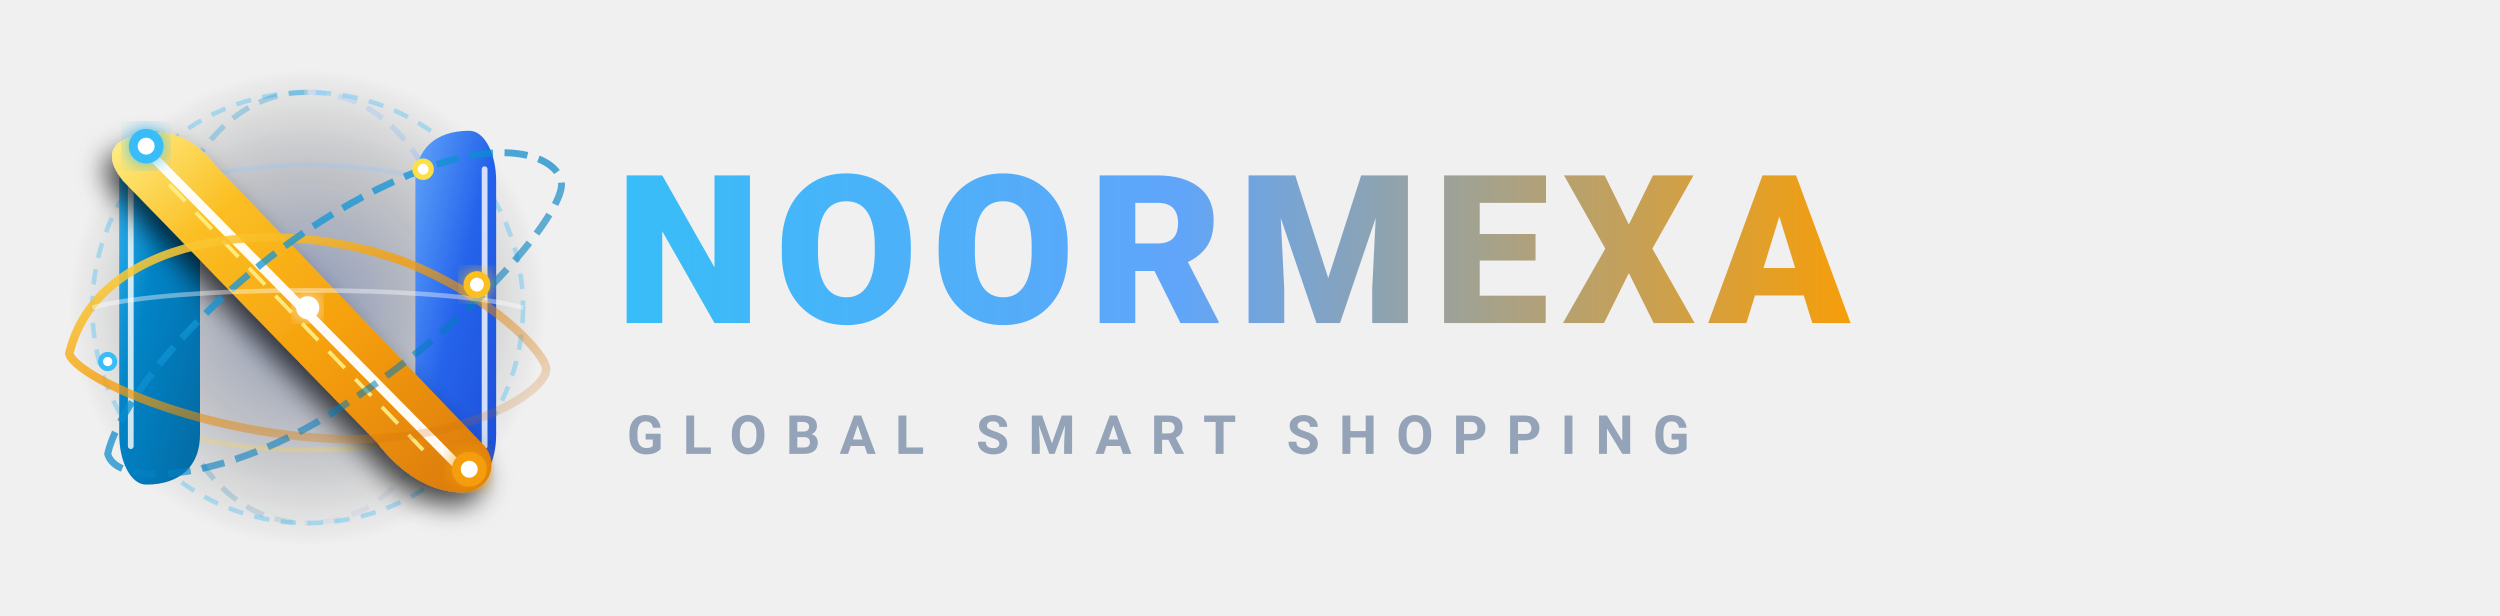
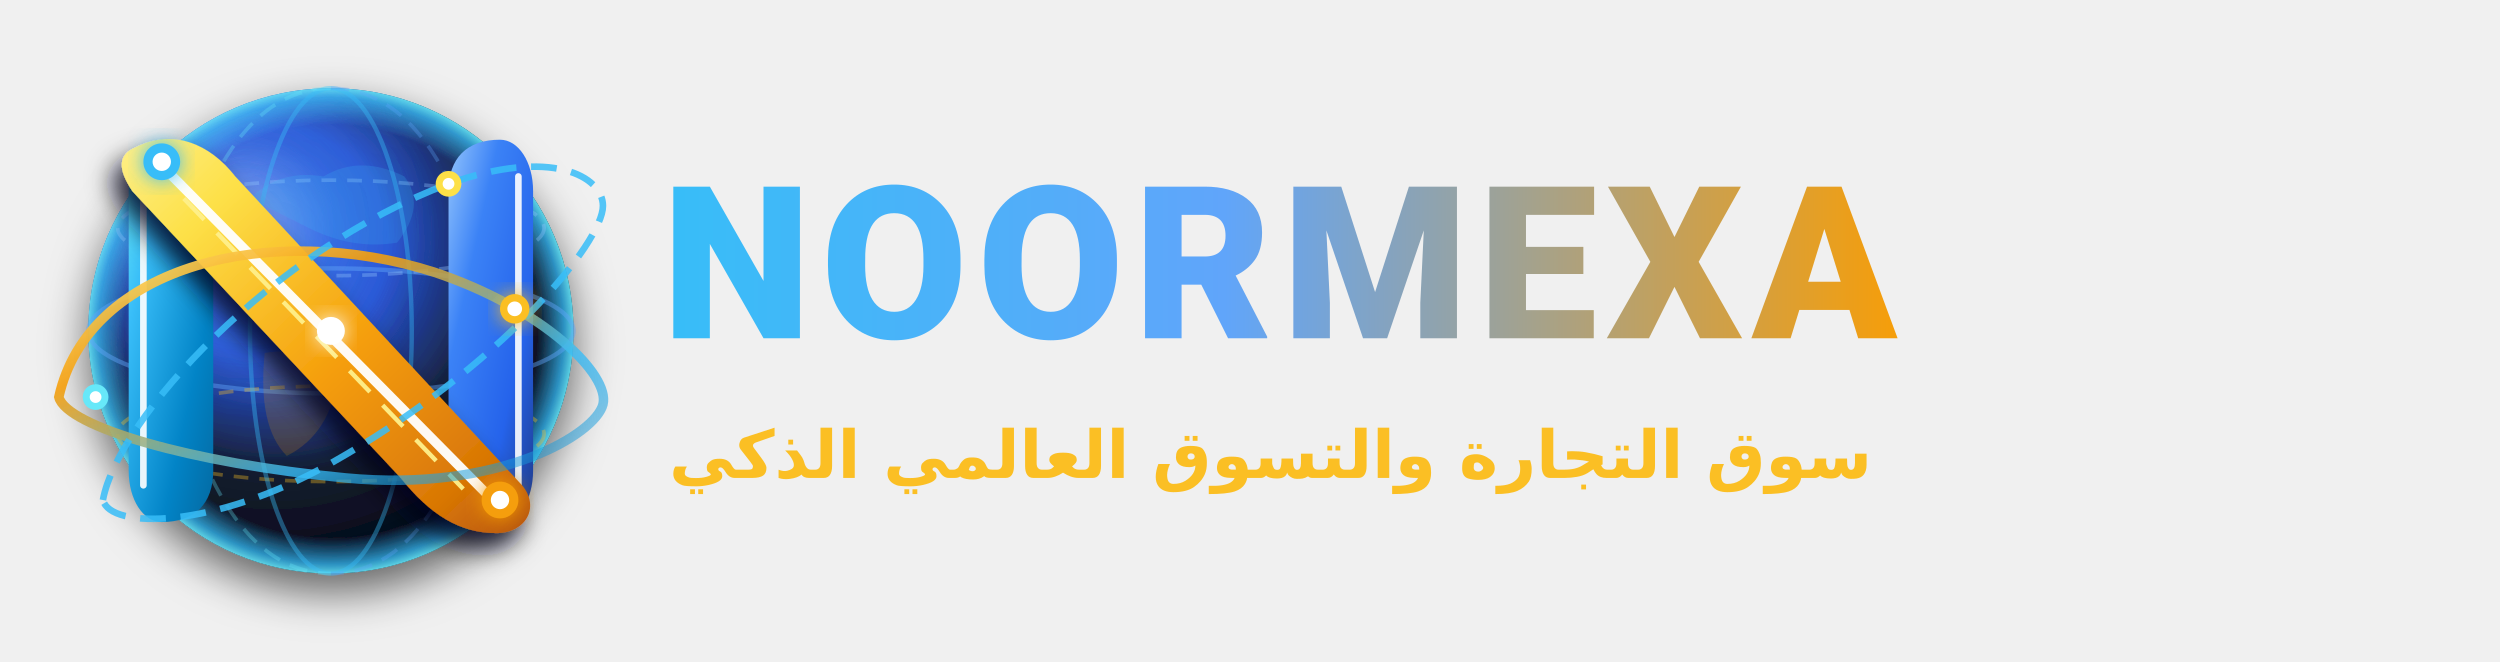
- <svg xmlns="http://www.w3.org/2000/svg" viewBox="0 0 650 160" width="100%" height="100%" fill="none">
+ <svg xmlns="http://www.w3.org/2000/svg" viewBox="0 0 680 180" width="100%" height="100%" fill="none">
  <defs>
-     <radialGradient id="d_globe_core_glow" cx="50%" cy="50%" r="50%">
-       <stop offset="0%" stop-color="#1E3A8A" stop-opacity="0.45" />
-       <stop offset="60%" stop-color="#0F172A" stop-opacity="0.2" />
-       <stop offset="100%" stop-color="#000000" stop-opacity="0" />
+     <radialGradient id="dk_globe_sphere" cx="38%" cy="32%" r="68%">
+       <stop offset="0%" stop-color="#2563EB" stop-opacity="0.95" />
+       <stop offset="35%" stop-color="#1D4ED8" stop-opacity="0.9" />
+       <stop offset="70%" stop-color="#0F172A" stop-opacity="0.95" />
+       <stop offset="100%" stop-color="#020617" stop-opacity="1" />
    </radialGradient>
-     <linearGradient id="d_n_left_grad" x1="0%" y1="0%" x2="100%" y2="100%">
-       <stop offset="0%" stop-color="#38BDF8" />
-       <stop offset="40%" stop-color="#0284C7" />
+     <radialGradient id="dk_globe_rim" cx="50%" cy="50%" r="50%">
+       <stop offset="85%" stop-color="#38BDF8" stop-opacity="0" />
+       <stop offset="96%" stop-color="#38BDF8" stop-opacity="0.75" />
+       <stop offset="100%" stop-color="#67E8F9" stop-opacity="0.9" />
+     </radialGradient>
+     <radialGradient id="dk_sun_highlight" cx="32%" cy="28%" r="42%">
+       <stop offset="0%" stop-color="#FFFFFF" stop-opacity="0.45" />
+       <stop offset="45%" stop-color="#93C5FD" stop-opacity="0.15" />
+       <stop offset="100%" stop-color="#3B82F6" stop-opacity="0" />
+     </radialGradient>
+     <linearGradient id="dk_n_left_grad" x1="0%" y1="0%" x2="100%" y2="100%">
+       <stop offset="0%" stop-color="#67E8F9" />
+       <stop offset="25%" stop-color="#38BDF8" />
+       <stop offset="70%" stop-color="#0284C7" />
      <stop offset="100%" stop-color="#0369A1" />
    </linearGradient>
-     <linearGradient id="d_n_diagonal_grad" x1="0%" y1="0%" x2="100%" y2="100%">
+     <linearGradient id="dk_n_diagonal_grad" x1="0%" y1="0%" x2="100%" y2="100%">
      <stop offset="0%" stop-color="#FEF08A" />
-       <stop offset="25%" stop-color="#FBBF24" />
-       <stop offset="60%" stop-color="#F59E0B" />
-       <stop offset="100%" stop-color="#D97706" />
+       <stop offset="20%" stop-color="#FDE047" />
+       <stop offset="55%" stop-color="#F59E0B" />
+       <stop offset="85%" stop-color="#D97706" />
+       <stop offset="100%" stop-color="#B45309" />
    </linearGradient>
-     <linearGradient id="d_n_right_grad" x1="0%" y1="0%" x2="100%" y2="100%">
-       <stop offset="0%" stop-color="#60A5FA" />
-       <stop offset="50%" stop-color="#2563EB" />
-       <stop offset="100%" stop-color="#1D4ED8" />
+     <linearGradient id="dk_n_right_grad" x1="0%" y1="0%" x2="100%" y2="100%">
+       <stop offset="0%" stop-color="#93C5FD" />
+       <stop offset="30%" stop-color="#3B82F6" />
+       <stop offset="70%" stop-color="#2563EB" />
+       <stop offset="100%" stop-color="#1E3A8A" />
    </linearGradient>
-     <linearGradient id="d_orbit_gold" x1="0%" y1="0%" x2="100%" y2="100%">
-       <stop offset="0%" stop-color="#FDE047" stop-opacity="0.9" />
-       <stop offset="40%" stop-color="#F59E0B" stop-opacity="0.8" />
-       <stop offset="80%" stop-color="#D97706" stop-opacity="0.3" />
-       <stop offset="100%" stop-color="#B45309" stop-opacity="0" />
+     <linearGradient id="dk_orbit_ring_grad" x1="0%" y1="0%" x2="100%" y2="100%">
+       <stop offset="0%" stop-color="#FEF08A" stop-opacity="0.95" />
+       <stop offset="30%" stop-color="#F59E0B" stop-opacity="0.9" />
+       <stop offset="70%" stop-color="#38BDF8" stop-opacity="0.8" />
+       <stop offset="100%" stop-color="#0284C7" stop-opacity="0.3" />
    </linearGradient>
-     <linearGradient id="d_orbit_cyan" x1="0%" y1="0%" x2="100%" y2="100%">
-       <stop offset="0%" stop-color="#38BDF8" stop-opacity="0.9" />
-       <stop offset="50%" stop-color="#0284C7" stop-opacity="0.7" />
-       <stop offset="100%" stop-color="#0369A1" stop-opacity="0.2" />
-     </linearGradient>
-     <linearGradient id="d_orbit_meridian" x1="0%" y1="0%" x2="0%" y2="100%">
-       <stop offset="0%" stop-color="#93C5FD" stop-opacity="0.8" />
-       <stop offset="50%" stop-color="#3B82F6" stop-opacity="0.5" />
-       <stop offset="100%" stop-color="#1E40AF" stop-opacity="0.1" />
-     </linearGradient>
-     <linearGradient id="d_brand_text_grad" x1="0%" y1="0%" x2="100%" y2="0%">
+     <linearGradient id="dk_brand_text_grad" x1="0%" y1="0%" x2="100%" y2="0%">
      <stop offset="0%" stop-color="#38BDF8" />
      <stop offset="45%" stop-color="#60A5FA" />
      <stop offset="100%" stop-color="#F59E0B" />
    </linearGradient>
-     <filter id="d_node_glow" x="-20%" y="-20%" width="140%" height="140%">
-       <feGaussianBlur stdDeviation="2.5" result="blur" />
+     <filter id="dk_node_glow" x="-40%" y="-40%" width="180%" height="180%">
+       <feGaussianBlur stdDeviation="2.8" result="blur" />
      <feComposite in="SourceGraphic" in2="blur" operator="over" />
    </filter>
-     <filter id="d_ribbon_shadow" x="-30%" y="-30%" width="160%" height="160%">
-       <feDropShadow dx="-2" dy="3.5" stdDeviation="3.5" flood-color="#000000" flood-opacity="0.7" />
+     <filter id="dk_ribbon_shadow" x="-40%" y="-40%" width="180%" height="180%">
+       <feDropShadow dx="-2.5" dy="4" stdDeviation="3.5" flood-color="#020617" flood-opacity="0.85" />
+     </filter>
+     <filter id="dk_globe_shadow" x="-20%" y="-20%" width="140%" height="140%">
+       <feDropShadow dx="0" dy="5" stdDeviation="6" flood-color="#000000" flood-opacity="0.6" />
    </filter>
  </defs>
-   <g id="noormexa-emblem-dark">
-     <circle cx="80" cy="80" r="62" fill="url(#d_globe_core_glow)" />
-     <circle cx="80" cy="80" r="56" stroke="#38BDF8" stroke-width="1.2" stroke-dasharray="4 3" stroke-opacity="0.35" />
-     <path d="M 80,24 C 44,24 38,80 38,80 C 38,80 44,136 80,136" stroke="url(#d_orbit_cyan)" stroke-width="1.4" stroke-opacity="0.4" stroke-dasharray="5 3" fill="none" />
-     <path d="M 80,24 C 116,24 122,80 122,80 C 122,80 116,136 80,136" stroke="url(#d_orbit_meridian)" stroke-width="1.4" stroke-opacity="0.4" stroke-dasharray="5 3" fill="none" />
-     <path d="M 36,52 C 55,40 105,40 124,52" stroke="#93C5FD" stroke-width="1.2" stroke-opacity="0.3" fill="none" />
-     <path d="M 36,108 C 55,120 105,120 124,108" stroke="#FCD34D" stroke-width="1.2" stroke-opacity="0.3" fill="none" />
-     <path d="M 38,34           C 47,34 52,39 52,47           L 52,113           C 52,121 47,126 38,126           C 34,126 31,120 31,113           L 31,47           C 31,40 34,34 38,34 Z" fill="url(#d_n_left_grad)" />
-     <path d="M 34,44 L 34,116" stroke="#FFFFFF" stroke-width="1.5" stroke-linecap="round" stroke-opacity="0.8" fill="none" />
-     <path d="M 122,34           C 126,34 129,40 129,47           L 129,113           C 129,120 126,126 122,126           C 113,126 108,121 108,113           L 108,47           C 108,39 113,34 122,34 Z" fill="url(#d_n_right_grad)" />
-     <path d="M 126,44 L 126,116" stroke="#FFFFFF" stroke-width="1.5" stroke-linecap="round" stroke-opacity="0.8" fill="none" />
-     <path d="M 33,36           C 41,32 50,35 56,43           L 126,116           C 130,121 127,128 120,128           C 112,128 104,123 98,115           L 32,47           C 28,42 28,38 33,36 Z" fill="url(#d_n_diagonal_grad)" filter="url(#d_ribbon_shadow)" />
-     <path d="M 37,38 L 121,123" stroke="#FFFFFF" stroke-width="2.4" stroke-linecap="round" stroke-opacity="0.95" fill="none" />
-     <path d="M 44,48 L 110,117" stroke="#FEF08A" stroke-width="1" stroke-dasharray="6 4" stroke-opacity="0.9" fill="none" />
-     <path d="M 18,92           C 25,62 70,55 105,68           C 128,77 142,92 142,96           C 142,102 120,116 85,114           C 50,112 20,98 18,92 Z" stroke="url(#d_orbit_gold)" stroke-width="2.2" fill="none" />
-     <path d="M 28,118           C 32,100 68,60 110,44           C 134,35 146,42 146,48           C 146,56 122,86 82,110           C 54,126 30,126 28,118 Z" stroke="url(#d_orbit_cyan)" stroke-width="1.8" stroke-dasharray="6 3" fill="none" />
-     <path d="M 24,80 C 45,74 115,74 136,80" stroke="#FFFFFF" stroke-width="1.2" stroke-opacity="0.4" fill="none" />
-     <circle cx="38" cy="38" r="4.5" fill="#38BDF8" filter="url(#d_node_glow)" />
-     <circle cx="38" cy="38" r="2.2" fill="#FFFFFF" />
-     <circle cx="124" cy="74" r="3.5" fill="#FBBF24" filter="url(#d_node_glow)" />
-     <circle cx="124" cy="74" r="1.8" fill="#FFFFFF" />
-     <circle cx="122" cy="122" r="4.5" fill="#F59E0B" filter="url(#d_node_glow)" />
-     <circle cx="122" cy="122" r="2.2" fill="#FFFFFF" />
-     <circle cx="28" cy="94" r="2.5" fill="#38BDF8" />
-     <circle cx="28" cy="94" r="1.2" fill="#FFFFFF" />
-     <circle cx="110" cy="44" r="2.8" fill="#FDE047" />
-     <circle cx="110" cy="44" r="1.4" fill="#FFFFFF" />
-     <circle cx="80" cy="80" r="3" fill="#FFFFFF" filter="url(#d_node_glow)" />
+   <g id="noormexa-3d-globe-emblem-dark" transform="translate(0, 0)">
+     <g filter="url(#dk_globe_shadow)">
+       <circle cx="90" cy="90" r="66" fill="url(#dk_globe_sphere)" />
+       <circle cx="90" cy="90" r="66" fill="url(#dk_globe_rim)" />
+       <circle cx="90" cy="90" r="66" fill="url(#dk_sun_highlight)" />
+     </g>
+     <ellipse cx="90" cy="90" rx="66" ry="17" stroke="#60A5FA" stroke-width="1.2" stroke-opacity="0.45" fill="none" />
+     <ellipse cx="90" cy="62" rx="58" ry="13" stroke="#93C5FD" stroke-width="1" stroke-dasharray="4 3" stroke-opacity="0.35" fill="none" />
+     <ellipse cx="90" cy="118" rx="58" ry="13" stroke="#FBBF24" stroke-width="1" stroke-dasharray="4 3" stroke-opacity="0.35" fill="none" />
+     <ellipse cx="90" cy="90" rx="22" ry="66" stroke="#38BDF8" stroke-width="1.2" stroke-opacity="0.4" fill="none" />
+     <path d="M 90,24 C 54,24 46,90 46,90 C 46,90 54,156 90,156" stroke="#67E8F9" stroke-width="1" stroke-dasharray="5 3" stroke-opacity="0.3" fill="none" />
+     <path d="M 90,24 C 126,24 134,90 134,90 C 134,90 126,156 90,156" stroke="#60A5FA" stroke-width="1" stroke-dasharray="5 3" stroke-opacity="0.3" fill="none" />
+     <path d="M 68,54 Q 76,46 88,48 Q 98,42 110,48 Q 116,56 108,66 Q 96,68 84,62 Z" fill="#38BDF8" fill-opacity="0.2" />
+     <path d="M 72,96 Q 84,94 92,102 Q 90,118 78,124 Q 70,116 72,96 Z" fill="#F59E0B" fill-opacity="0.18" />
+     <path d="M 44,38           C 53,38 58,43 58,52           L 58,128           C 58,137 53,142 44,142           C 39,142 35,136 35,128           L 35,52           C 35,44 39,38 44,38 Z" fill="url(#dk_n_left_grad)" />
+     <path d="M 39,48 L 39,132" stroke="#FFFFFF" stroke-width="1.8" stroke-linecap="round" stroke-opacity="0.9" fill="none" />
+     <path d="M 136,38           C 141,38 145,44 145,52           L 145,128           C 145,136 141,142 136,142           C 127,142 122,137 122,128           L 122,52           C 122,43 127,38 136,38 Z" fill="url(#dk_n_right_grad)" />
+     <path d="M 141,48 L 141,132" stroke="#FFFFFF" stroke-width="1.8" stroke-linecap="round" stroke-opacity="0.9" fill="none" />
+     <path d="M 37,40           C 47,35 57,39 64,48           L 142,132           C 147,138 143,145 135,145           C 125,145 117,140 109,130           L 36,52           C 32,46 32,42 37,40 Z" fill="url(#dk_n_diagonal_grad)" filter="url(#dk_ribbon_shadow)" />
+     <path d="M 42,43 L 137,139" stroke="#FFFFFF" stroke-width="2.6" stroke-linecap="round" stroke-opacity="0.95" fill="none" />
+     <path d="M 50,54 L 126,133" stroke="#FEF08A" stroke-width="1.2" stroke-dasharray="8 5" stroke-opacity="0.95" fill="none" />
+     <path d="M 16,108           C 24,72 74,60 118,74           C 148,84 166,102 164,110           C 162,118 136,134 94,130           C 52,126 18,116 16,108 Z" stroke="url(#dk_orbit_ring_grad)" stroke-width="2.6" fill="none" />
+     <path d="M 28,136           C 32,114 74,68 122,50           C 150,40 164,48 164,56           C 164,66 136,100 90,126           C 58,144 30,144 28,136 Z" stroke="#38BDF8" stroke-width="1.8" stroke-dasharray="7 4" stroke-opacity="0.85" fill="none" />
+     <circle cx="44" cy="44" r="5" fill="#38BDF8" filter="url(#dk_node_glow)" />
+     <circle cx="44" cy="44" r="2.5" fill="#FFFFFF" />
+     <circle cx="136" cy="136" r="5" fill="#F59E0B" filter="url(#dk_node_glow)" />
+     <circle cx="136" cy="136" r="2.5" fill="#FFFFFF" />
+     <circle cx="140" cy="84" r="4" fill="#FBBF24" filter="url(#dk_node_glow)" />
+     <circle cx="140" cy="84" r="2" fill="#FFFFFF" />
+     <circle cx="26" cy="108" r="3.5" fill="#67E8F9" />
+     <circle cx="26" cy="108" r="1.6" fill="#FFFFFF" />
+     <circle cx="122" cy="50" r="3.5" fill="#FDE047" />
+     <circle cx="122" cy="50" r="1.6" fill="#FFFFFF" />
+     <circle cx="90" cy="90" r="3.8" fill="#FFFFFF" filter="url(#dk_node_glow)" />
  </g>
-   <g id="noormexa-typography-dark" transform="translate(160, 0)">
-     <text x="0" y="84" font-family="system-ui, -apple-system, BlinkMacSystemFont, 'Montserrat', 'Segoe UI', Roboto, sans-serif" font-size="54" font-weight="900" letter-spacing="3.5px" fill="url(#d_brand_text_grad)">
+   <g id="noormexa-wordmark-dark" transform="translate(180, 0)">
+     <text x="0" y="92" font-family="system-ui, -apple-system, BlinkMacSystemFont, 'Montserrat', 'Segoe UI', Roboto, sans-serif" font-size="58" font-weight="900" letter-spacing="2.5px" fill="url(#dk_brand_text_grad)">
      NOORMEXA
    </text>
-     <text x="3" y="118" font-family="system-ui, -apple-system, BlinkMacSystemFont, 'Montserrat', 'Segoe UI', Roboto, sans-serif" font-size="14" font-weight="600" letter-spacing="5px" fill="#94A3B8">
-       GLOBAL SMART SHOPPING
+     <text x="2" y="130" font-family="system-ui, -apple-system, BlinkMacSystemFont, 'Cairo', 'Segoe UI', Tahoma, sans-serif" font-size="18" font-weight="700" fill="#FBBF24">
+       سوق التجارة والتسوق العالمي الذكي
    </text>
  </g>
</svg>
